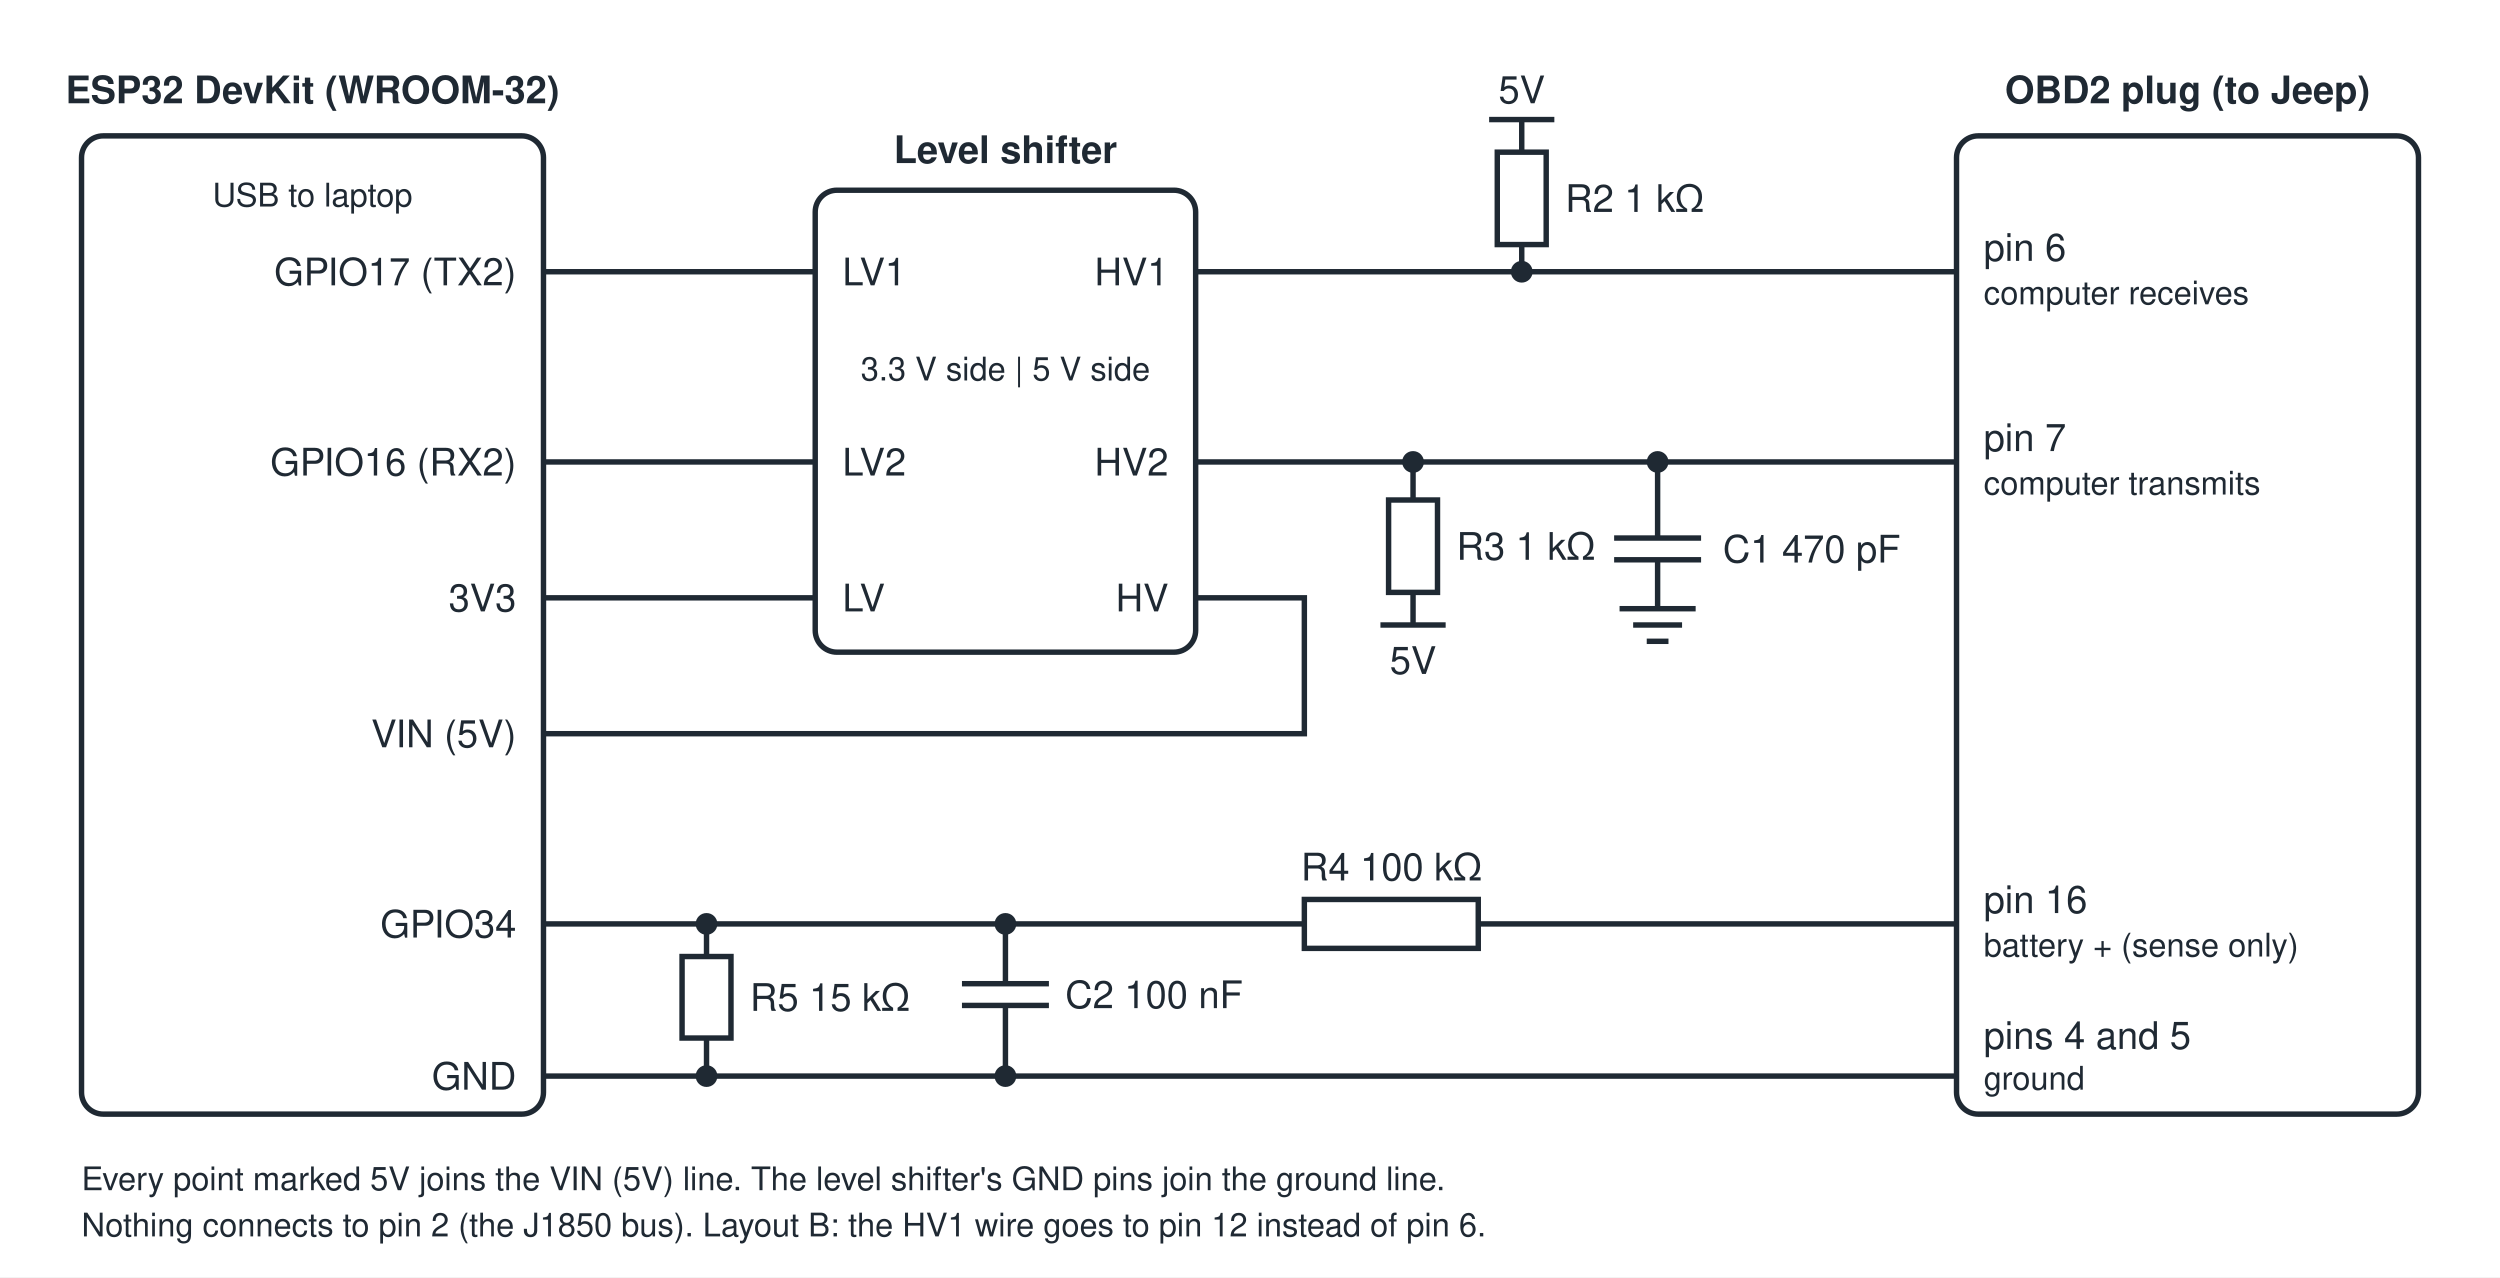
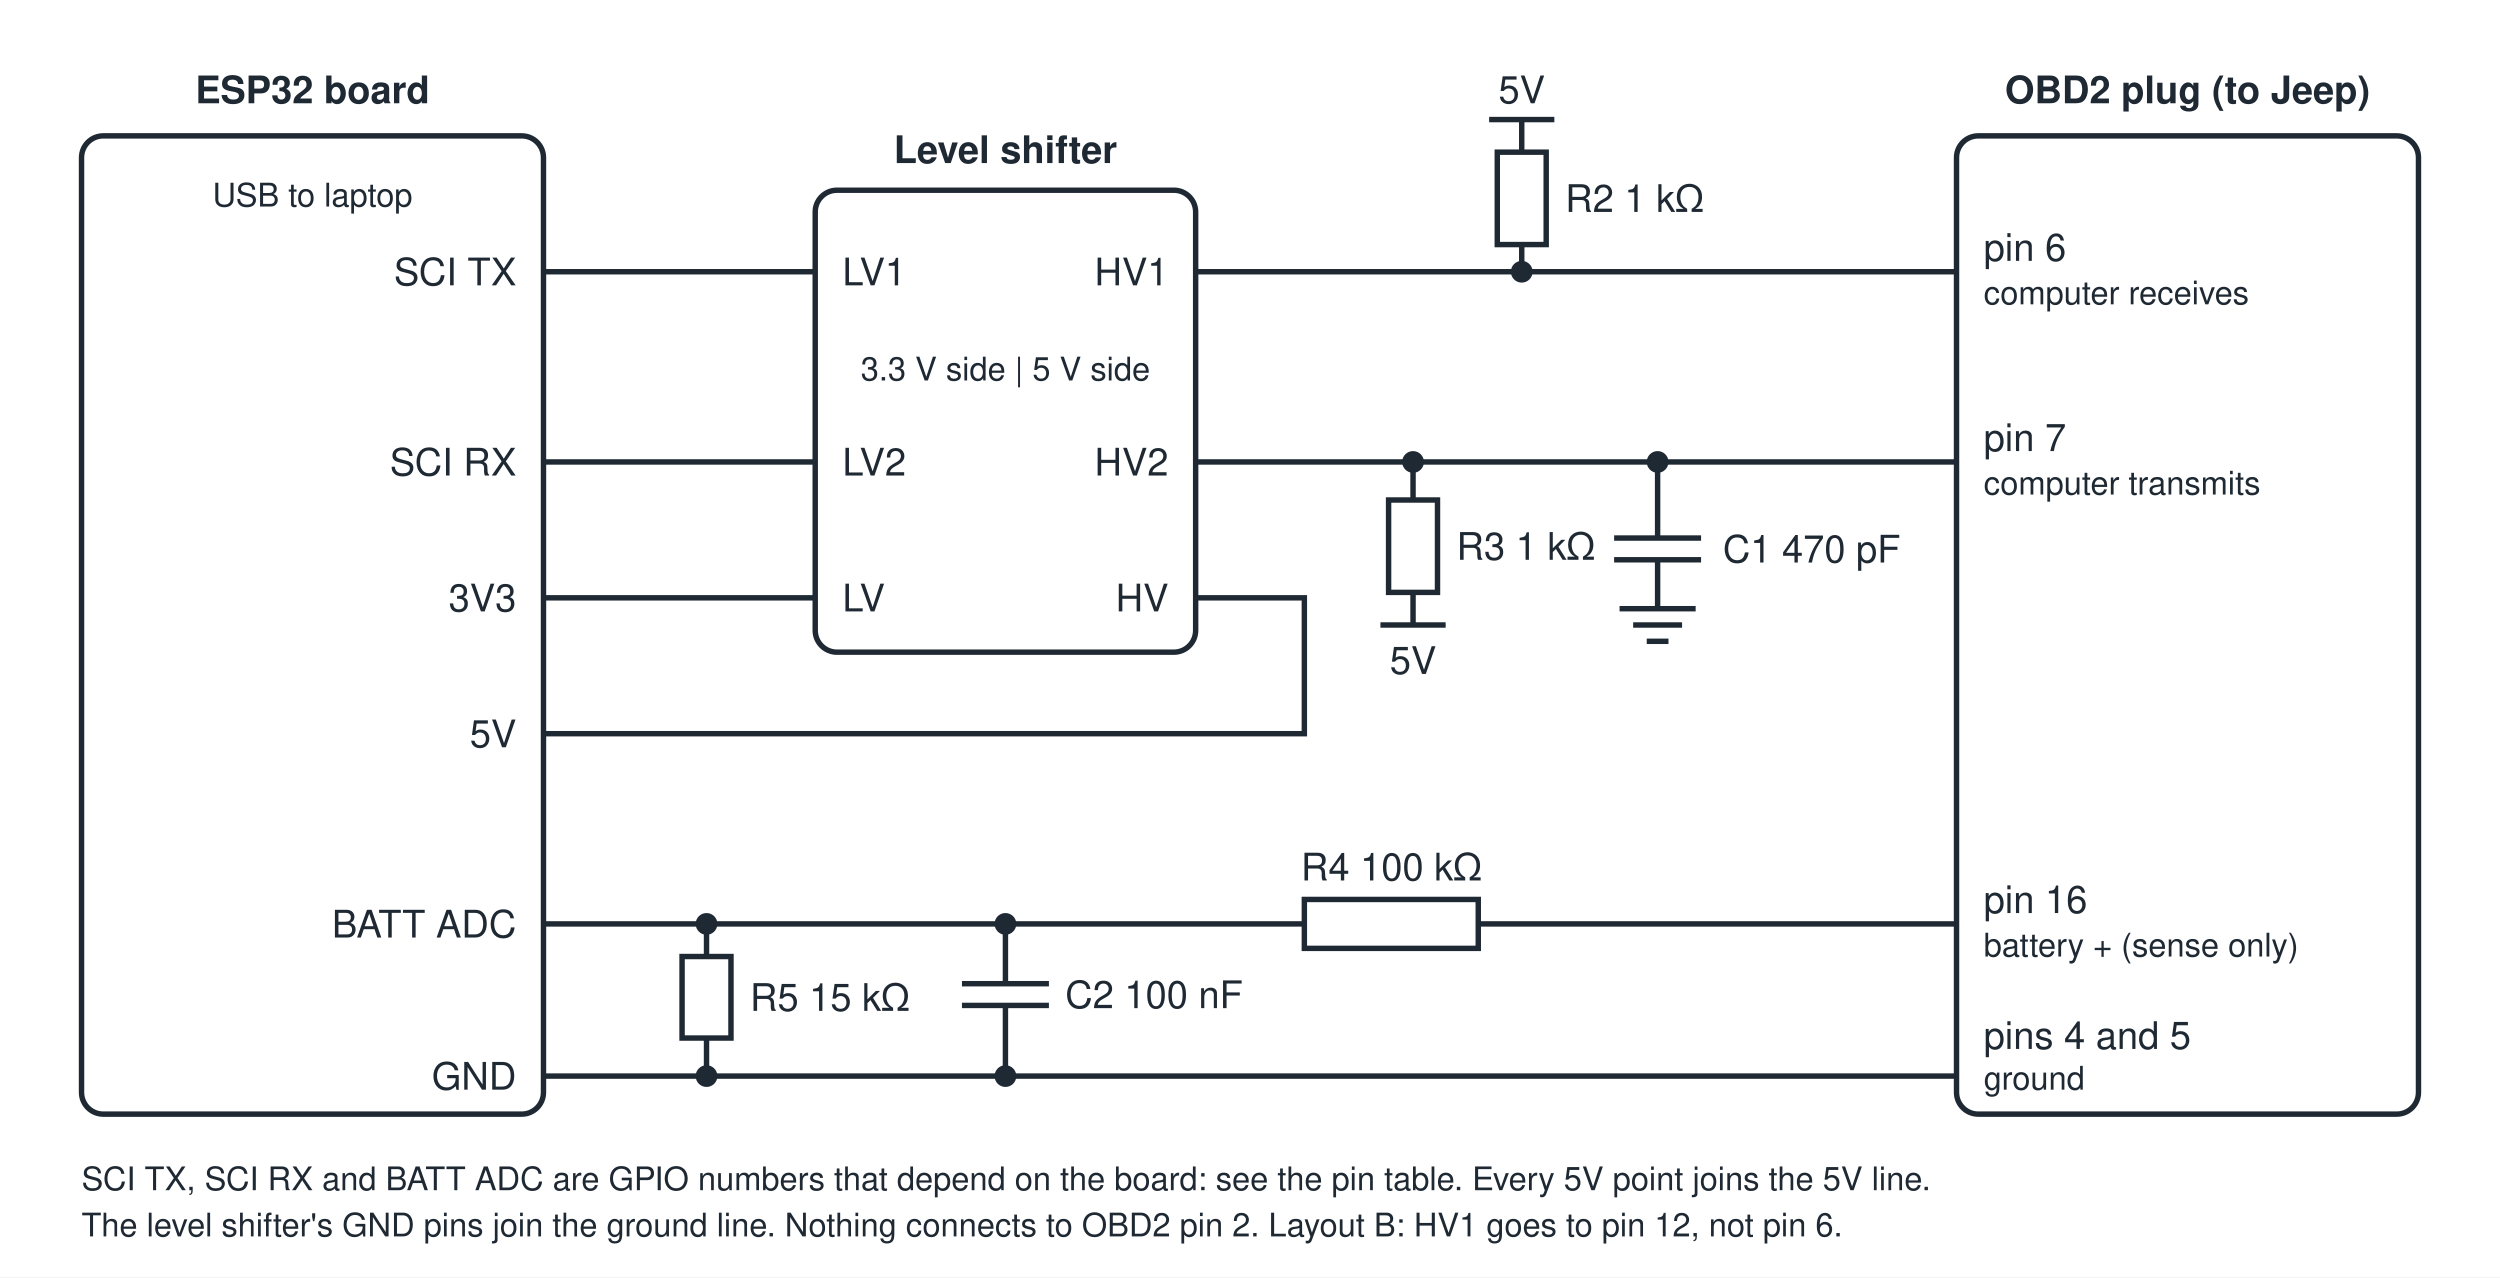
<svg xmlns="http://www.w3.org/2000/svg" viewBox="0 0 920 470" font-family="Helvetica, Arial, sans-serif" font-size="14">
  <rect width="920" height="470" fill="#ffffff" />
  <g fill="none" stroke="#1f2933" stroke-width="2">
    <rect x="30" y="50" width="170" height="360" rx="8" />
    <rect x="300" y="70" width="140" height="170" rx="8" />
    <rect x="720" y="50" width="170" height="360" rx="8" />
    <path d="M200 100 H300" />
    <path d="M200 170 H300" />
    <path d="M200 220 H300" />
    <path d="M200 270 H480 V220 H440" />
    <path d="M440 100 H720" />
    <path d="M560 100 V90" />
    <rect x="551" y="56" width="18" height="34" fill="#ffffff" />
    <path d="M560 56 V44 M548 44 H572" />
    <path d="M440 170 H720" />
    <path d="M520 170 V184" />
    <rect x="511" y="184" width="18" height="34" fill="#ffffff" />
    <path d="M520 218 V230 M508 230 H532" />
    <path d="M610 170 V198" />
    <path d="M594 198 H626 M594 206 H626" />
    <path d="M610 206 V224" />
    <path d="M596 224 H624 M601 230 H619 M606 236 H614" />
    <path d="M200 340 H480" />
    <rect x="480" y="331" width="64" height="18" fill="#ffffff" />
    <path d="M544 340 H720" />
    <path d="M260 340 V352" />
    <rect x="251" y="352" width="18" height="30" fill="#ffffff" />
    <path d="M260 382 V396" />
    <path d="M370 340 V362" />
    <path d="M354 362 H386 M354 370 H386" />
    <path d="M370 370 V396" />
    <path d="M200 396 H720" />
  </g>
  <g fill="#1f2933">
    <circle cx="560" cy="100" r="4" />
    <circle cx="520" cy="170" r="4" />
    <circle cx="610" cy="170" r="4" />
    <circle cx="260" cy="340" r="4" />
    <circle cx="370" cy="340" r="4" />
    <circle cx="260" cy="396" r="4" />
    <circle cx="370" cy="396" r="4" />
  </g>
  <g fill="#1f2933">
-     <text x="115" y="38" text-anchor="middle" font-weight="bold">ESP32 DevKit (WROOM-32)</text>
+     <text x="115" y="38" text-anchor="middle" font-weight="bold">ESP32 board</text>
    <text x="370" y="60" text-anchor="middle" font-weight="bold">Level shifter</text>
    <text x="805" y="38" text-anchor="middle" font-weight="bold">OBD2 plug (to Jeep)</text>
    <text x="115" y="76" text-anchor="middle" font-size="12">USB to laptop</text>
-     <text x="190" y="105" text-anchor="end">GPIO17 (TX2)</text>
-     <text x="190" y="175" text-anchor="end">GPIO16 (RX2)</text>
+     <text x="190" y="105" text-anchor="end">SCI TX</text>
+     <text x="190" y="175" text-anchor="end">SCI RX</text>
    <text x="190" y="225" text-anchor="end">3V3</text>
-     <text x="190" y="275" text-anchor="end">VIN (5V)</text>
-     <text x="190" y="345" text-anchor="end">GPIO34</text>
+     <text x="190" y="275" text-anchor="end">5V</text>
+     <text x="190" y="345" text-anchor="end">BATT ADC</text>
    <text x="190" y="401" text-anchor="end">GND</text>
    <text x="310" y="105">LV1</text>
    <text x="430" y="105" text-anchor="end">HV1</text>
    <text x="310" y="175">LV2</text>
    <text x="430" y="175" text-anchor="end">HV2</text>
    <text x="310" y="225">LV</text>
    <text x="430" y="225" text-anchor="end">HV</text>
    <text x="370" y="140" text-anchor="middle" font-size="12">3.3 V side | 5 V side</text>
    <text x="730" y="96">pin 6</text>
    <text x="730" y="112" font-size="12">computer receives</text>
    <text x="730" y="166">pin 7</text>
    <text x="730" y="182" font-size="12">computer transmits</text>
    <text x="730" y="336">pin 16</text>
    <text x="730" y="352" font-size="12">battery + (sense only)</text>
    <text x="730" y="386">pins 4 and 5</text>
    <text x="730" y="401" font-size="12">ground</text>
    <text x="560" y="38" text-anchor="middle">5V</text>
    <text x="576" y="78">R2 1 kΩ</text>
    <text x="536" y="206">R3 1 kΩ</text>
    <text x="520" y="248" text-anchor="middle">5V</text>
    <text x="634" y="207">C1 470 pF</text>
    <text x="512" y="324" text-anchor="middle">R4 100 kΩ</text>
    <text x="276" y="372">R5 15 kΩ</text>
    <text x="392" y="371">C2 100 nF</text>
-     <text x="30" y="438" font-size="12">Every point marked 5V joins the VIN (5V) line. The level shifter's GND pins join the ground line.</text>
-     <text x="30" y="455" font-size="12">Nothing connects to pin 2 (the J1850 bus). Layout B: the HV1 wire goes to pin 12 instead of pin 6.</text>
+     <text x="30" y="438" font-size="12">SCI TX, SCI RX and BATT ADC are GPIO numbers that depend on the board: see the pin table. Every 5V point joins the 5V line.</text>
+     <text x="30" y="455" font-size="12">The level shifter's GND pins join the ground line. Nothing connects to OBD2 pin 2. Layout B: HV1 goes to pin 12, not pin 6.</text>
  </g>
</svg>
